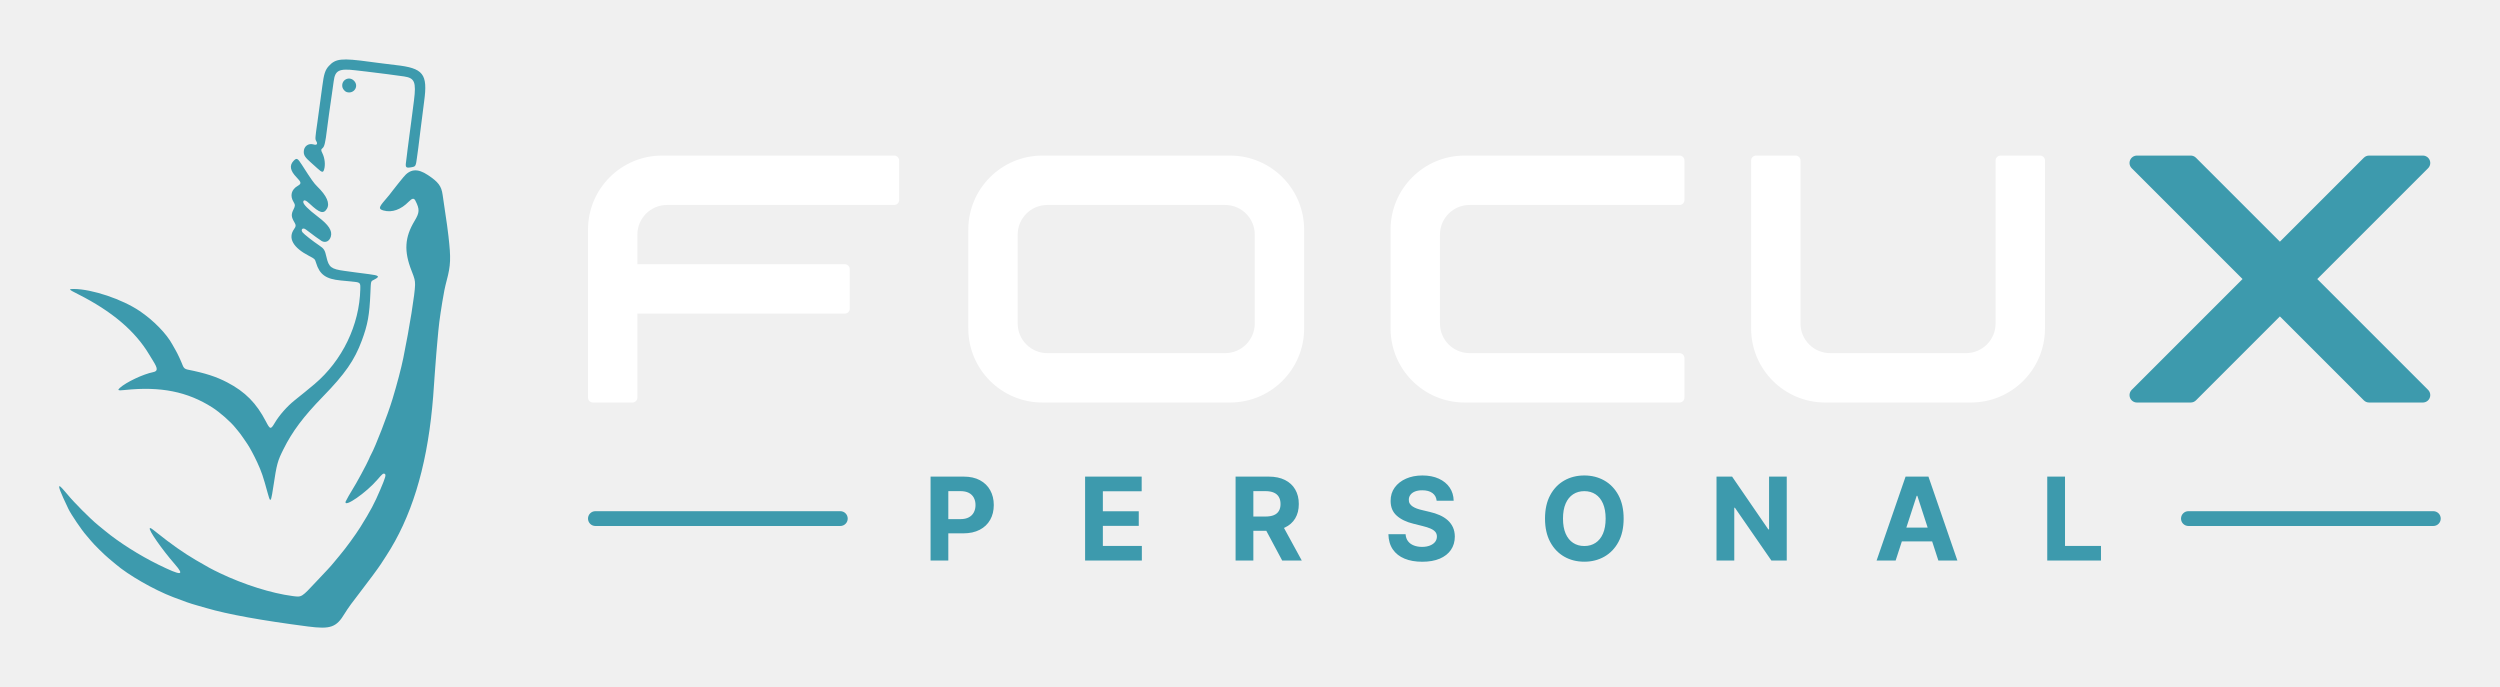
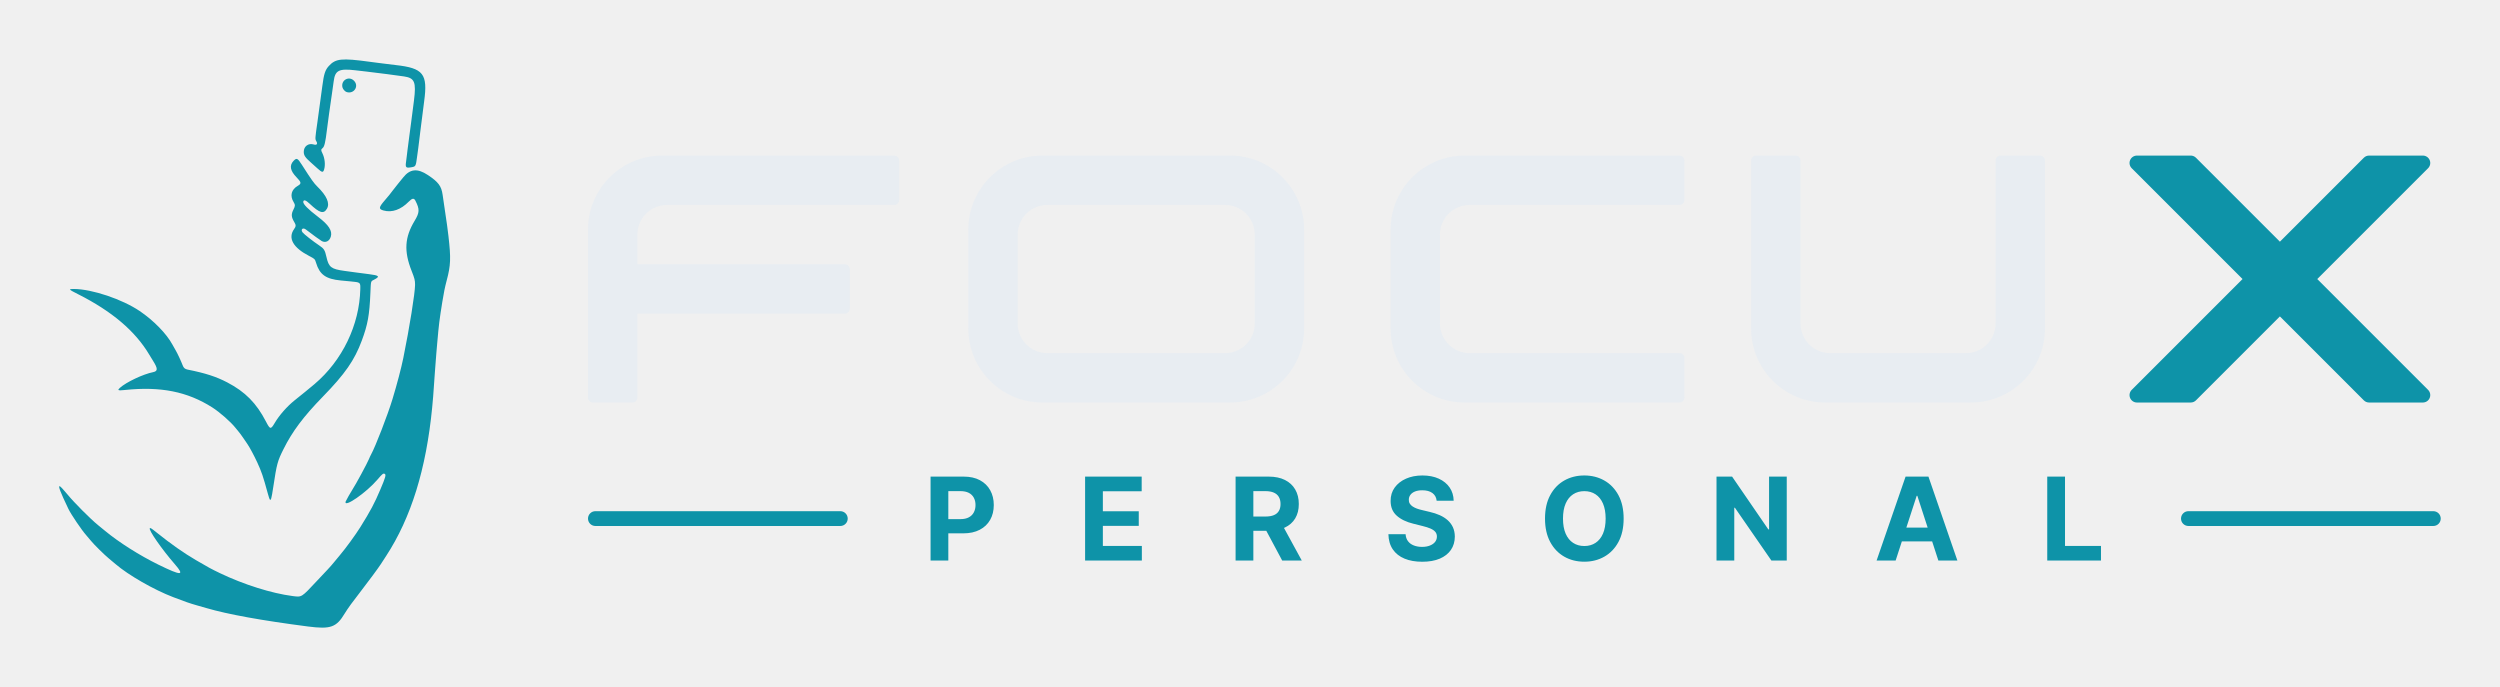
<svg xmlns="http://www.w3.org/2000/svg" viewBox="0 0 1012.37 278" width="1012.37" height="278" role="img" aria-labelledby="t">
-   <path fill="#3D9AAD" fill-rule="evenodd" d="M124.75 253.7C105.99 251.27 92.25 248.78 83.62 246.25C83.1 246.1 81.29 245.58 79.6 245.1C76.95 244.35 75.05 243.69 70.11 241.8C62.35 238.84 51.96 232.88 46.77 228.41C46.13 227.85 44.96 226.88 44.19 226.25C42.39 224.79 38.06 220.52 36.84 219.01C36.33 218.36 35.49 217.38 34.98 216.81C33.15 214.79 28.74 208.28 27.66 206C24.36 199.07 23.52 196.87 24.17 196.87C24.4 196.87 25.91 198.48 27.33 200.23C29.89 203.39 36.66 210.18 39.66 212.61C40.62 213.4 41.92 214.45 42.53 214.96C48.2 219.65 56.5 224.9 64.18 228.67C73.54 233.25 74.91 233.21 70.82 228.5C65.49 222.37 60.05 214.53 60.67 213.91C60.9 213.68 61.28 213.92 63.45 215.66C69.26 220.32 74.38 223.92 79.38 226.84C84.44 229.81 85.5 230.38 89.1 232.11C98.68 236.7 109.96 240.26 118.44 241.36C122.28 241.85 121.94 242.07 128.41 235.16C129.93 233.53 131.88 231.46 132.73 230.57C133.57 229.67 134.66 228.45 135.13 227.84C135.61 227.24 136.69 225.93 137.55 224.92C139.98 222.06 143.97 216.59 145.97 213.38C150.05 206.84 151.66 203.81 154.01 198.25C156.14 193.24 156.42 192.23 155.79 191.89C155.21 191.58 154.84 191.87 152.92 194.13C148.37 199.49 139.09 205.91 139.97 203.09C140.08 202.73 142.22 198.96 142.8 198.11C143.96 196.39 148.77 187.5 149.39 185.93C149.63 185.31 150.04 184.45 150.28 184.01C151.99 180.98 157.03 167.94 158.93 161.65C160.77 155.58 162.5 149.02 163.33 144.92C165.82 132.71 168.08 118.6 168.08 115.32C168.08 113.5 167.9 112.8 166.69 109.72C163.53 101.73 163.86 96.12 167.89 89.44C169.94 86.04 169.99 84.75 168.21 81.26C167.65 80.14 166.9 80.25 165.55 81.63C162.34 84.91 158.73 86.19 155.32 85.24C153.25 84.67 153.33 84.01 155.83 81.11C157.4 79.29 158.06 78.48 158.95 77.26C159.42 76.62 160.4 75.37 161.13 74.49C161.86 73.6 162.83 72.41 163.29 71.83C166.06 68.36 169.06 68.08 173.3 70.9C177.53 73.72 178.74 75.34 179.24 78.88C179.36 79.76 179.67 81.83 179.91 83.47C181.01 90.84 181.24 92.51 181.59 95.53C182.64 104.66 182.53 107.42 180.87 113.64C180.16 116.3 179.68 118.68 179.11 122.27C177.9 129.86 177.74 131.15 177.06 138.85C176.95 140.18 176.79 141.99 176.71 142.87C176.63 143.76 176.49 145.5 176.41 146.74C176.32 147.99 176.19 149.77 176.11 150.69C176.04 151.61 175.91 153.39 175.83 154.64C175.48 159.89 175.35 161.47 175.01 165.01C172.58 189.99 166.47 209.68 156.32 225.21C155.67 226.22 154.7 227.7 154.18 228.5C153.13 230.11 149.42 235.14 146.69 238.66C142.93 243.49 140.78 246.45 139.58 248.44C136.23 254.04 133.87 254.88 124.75 253.7ZM109.22 202.23C109.13 202.12 108.78 201.05 108.45 199.85C106.53 192.82 105.96 191.14 104.17 187.24C102.96 184.6 101.03 181.01 100.16 179.77C99.79 179.25 99 178.1 98.41 177.21C97.81 176.33 97.02 175.25 96.64 174.82C96.27 174.38 95.68 173.67 95.33 173.22C93.39 170.78 89 166.93 85.96 164.99C75.88 158.57 65.04 156.41 50.51 157.93C47.77 158.22 47.43 158.07 48.54 157.07C51.12 154.74 57.9 151.53 62.04 150.69C63.94 150.3 63.94 149.24 62.03 146.21C61.63 145.58 60.91 144.4 60.43 143.59C54.73 134.02 45.3 126.03 31.55 119.1C27.72 117.17 27.59 117 29.99 117.02C37.32 117.08 49.49 121.17 56.56 125.95C62.2 129.76 67.47 135.16 69.84 139.57C70.21 140.26 70.82 141.35 71.21 142C71.89 143.15 73.37 146.33 73.97 147.94C74.36 149 74.9 149.45 75.98 149.67C83.11 151.08 87.58 152.53 92.02 154.85C99.29 158.64 103.84 163.25 107.7 170.71C109.39 173.97 109.64 174.01 111.3 171.19C113.08 168.16 116.31 164.5 119.27 162.14C121.99 159.98 125.5 157.12 127.35 155.55C138.62 146.02 145.57 131.6 145.9 117.13C145.96 114.28 146.04 114.34 141.83 113.94C140.55 113.82 138.84 113.66 138.02 113.58C131.95 113 129.44 111.21 127.98 106.4C127.52 104.89 127.45 104.82 125.15 103.63C118.63 100.25 116.49 96.39 119.12 92.73C119.9 91.64 119.9 91.15 119.14 89.88C117.93 87.89 117.87 86.71 118.85 84.82C119.57 83.42 119.58 82.94 118.91 81.85C117.31 79.26 117.96 76.75 120.63 75.22C122.13 74.36 122.04 73.8 120.07 71.78C117.49 69.13 117.11 66.99 118.88 65.14C120.14 63.83 120.51 64.01 122.27 66.77C126.08 72.74 127.11 74.19 128.47 75.52C132.34 79.29 133.67 82.34 132.39 84.52C131.07 86.77 129.42 86.29 125.39 82.49C123.81 81 122.95 80.74 122.8 81.71C122.67 82.62 124.78 84.76 128.77 87.79C133.12 91.09 134.65 93.45 133.97 95.8C133.43 97.66 131.85 98.45 130.31 97.63C129.76 97.34 126.5 94.97 123.85 92.93C122.64 92.01 121.63 92.89 122.52 94.09C123.06 94.81 126.72 97.69 129.28 99.4C131.22 100.7 131.57 101.27 132.2 104.08C133.12 108.21 134.11 108.97 139.51 109.7C141.04 109.9 143.21 110.2 144.33 110.36C145.46 110.52 147.72 110.81 149.36 111.01C153.59 111.53 154.01 111.97 151.47 113.26C150.12 113.94 150.2 113.66 150 118.45C149.63 127.57 148.93 131.42 146.49 137.98C143.53 145.92 139.72 151.41 130.74 160.62C122.86 168.72 118.39 174.68 114.81 181.86C112.36 186.76 112.08 187.81 110.65 197.28C109.92 202.09 109.71 202.82 109.22 202.23ZM128.6 68.24C127.79 67.5 126.56 66.39 125.86 65.78C123.59 63.78 123.01 62.91 123.01 61.48C123.01 59.24 124.88 57.86 127.02 58.5C128.28 58.88 128.75 58.31 128.1 57.2C127.56 56.29 127.57 56.22 128.55 49.35C129.37 43.59 130 39.01 130.54 34.74C131.15 29.98 131.68 28.34 133.16 26.72C135.92 23.71 138.33 23.46 149.74 25.02C150.87 25.17 152.41 25.37 153.17 25.47C153.94 25.56 155.48 25.76 156.61 25.9C157.73 26.05 159.34 26.24 160.19 26.34C171.43 27.58 173.27 29.9 171.77 40.95C171.35 44.07 171.08 46.2 170.71 49.28C170.64 49.88 170.44 51.43 170.27 52.71C170.1 54 169.87 55.91 169.75 56.95C169.63 58 169.47 59.28 169.4 59.8C169.32 60.32 169.12 61.8 168.95 63.09C168.36 67.52 168.42 67.41 166.41 67.76C164.44 68.1 164.12 67.79 164.4 65.77C164.49 65.18 164.63 64.04 164.72 63.23C164.81 62.43 164.94 61.35 165.01 60.82C165.14 59.84 165.23 59.2 165.75 55.12C165.92 53.8 166.25 51.37 166.47 49.72C166.91 46.56 166.94 46.36 167.65 40.59C168.57 33.2 167.9 31.59 163.61 30.95C160.94 30.55 152.85 29.5 148.21 28.96C146.88 28.81 144.97 28.59 143.97 28.47C137.25 27.68 135.69 28.47 135.13 32.91C135 33.92 134.71 36.02 134.47 37.59C133.68 42.91 132.76 49.57 132.42 52.35C131.78 57.7 131.37 59.42 130.6 60C129.96 60.5 129.94 60.84 130.52 61.99C131.52 63.96 131.82 66.69 131.26 68.6C130.86 69.96 130.42 69.9 128.6 68.24ZM140.4 37.29C139.75 37.1 138.91 36.19 138.7 35.45C137.9 32.58 141.23 30.57 143.33 32.68C145.5 34.84 143.38 38.18 140.4 37.29Z" />
+   <path fill="#0E93A8" fill-rule="evenodd" d="M124.75 253.7C105.99 251.27 92.25 248.78 83.62 246.25C83.1 246.1 81.29 245.58 79.6 245.1C76.95 244.35 75.05 243.69 70.11 241.8C62.35 238.84 51.96 232.88 46.77 228.41C46.13 227.85 44.96 226.88 44.19 226.25C42.39 224.79 38.06 220.52 36.84 219.01C36.33 218.36 35.49 217.38 34.98 216.81C33.15 214.79 28.74 208.28 27.66 206C24.36 199.07 23.52 196.87 24.17 196.87C24.4 196.87 25.91 198.48 27.33 200.23C29.89 203.39 36.66 210.18 39.66 212.61C40.62 213.4 41.92 214.45 42.53 214.96C48.2 219.65 56.5 224.9 64.18 228.67C73.54 233.25 74.91 233.21 70.82 228.5C65.49 222.37 60.05 214.53 60.67 213.91C60.9 213.68 61.28 213.92 63.45 215.66C69.26 220.32 74.38 223.92 79.38 226.84C84.44 229.81 85.5 230.38 89.1 232.11C98.68 236.7 109.96 240.26 118.44 241.36C122.28 241.85 121.94 242.07 128.41 235.16C129.93 233.53 131.88 231.46 132.73 230.57C133.57 229.67 134.66 228.45 135.13 227.84C135.61 227.24 136.69 225.93 137.55 224.92C139.98 222.06 143.97 216.59 145.97 213.38C150.05 206.84 151.66 203.81 154.01 198.25C156.14 193.24 156.42 192.23 155.79 191.89C155.21 191.58 154.84 191.87 152.92 194.13C148.37 199.49 139.09 205.91 139.97 203.09C140.08 202.73 142.22 198.96 142.8 198.11C143.96 196.39 148.77 187.5 149.39 185.93C149.63 185.31 150.04 184.45 150.28 184.01C151.99 180.98 157.03 167.94 158.93 161.65C160.77 155.58 162.5 149.02 163.33 144.92C165.82 132.71 168.08 118.6 168.08 115.32C168.08 113.5 167.9 112.8 166.69 109.72C163.53 101.73 163.86 96.12 167.89 89.44C169.94 86.04 169.99 84.75 168.21 81.26C167.65 80.14 166.9 80.25 165.55 81.63C162.34 84.91 158.73 86.19 155.32 85.24C153.25 84.67 153.33 84.01 155.83 81.11C157.4 79.29 158.06 78.48 158.95 77.26C159.42 76.62 160.4 75.37 161.13 74.49C161.86 73.6 162.83 72.41 163.29 71.83C166.06 68.36 169.06 68.08 173.3 70.9C177.53 73.72 178.74 75.34 179.24 78.88C179.36 79.76 179.67 81.83 179.91 83.47C181.01 90.84 181.24 92.51 181.59 95.53C182.64 104.66 182.53 107.42 180.87 113.64C180.16 116.3 179.68 118.68 179.11 122.27C177.9 129.86 177.74 131.15 177.06 138.85C176.95 140.18 176.79 141.99 176.71 142.87C176.63 143.76 176.49 145.5 176.41 146.74C176.32 147.99 176.19 149.77 176.11 150.69C176.04 151.61 175.91 153.39 175.83 154.64C175.48 159.89 175.35 161.47 175.01 165.01C172.58 189.99 166.47 209.68 156.32 225.21C155.67 226.22 154.7 227.7 154.18 228.5C153.13 230.11 149.42 235.14 146.69 238.66C142.93 243.49 140.78 246.45 139.58 248.44C136.23 254.04 133.87 254.88 124.75 253.7ZM109.22 202.23C109.13 202.12 108.78 201.05 108.45 199.85C106.53 192.82 105.96 191.14 104.17 187.24C102.96 184.6 101.03 181.01 100.16 179.77C99.79 179.25 99 178.1 98.41 177.21C97.81 176.33 97.02 175.25 96.64 174.82C96.27 174.38 95.68 173.67 95.33 173.22C93.39 170.78 89 166.93 85.96 164.99C75.88 158.57 65.04 156.41 50.51 157.93C47.77 158.22 47.43 158.07 48.54 157.07C51.12 154.74 57.9 151.53 62.04 150.69C63.94 150.3 63.94 149.24 62.03 146.21C61.63 145.58 60.91 144.4 60.43 143.59C54.73 134.02 45.3 126.03 31.55 119.1C27.72 117.17 27.59 117 29.99 117.02C37.32 117.08 49.49 121.17 56.56 125.95C62.2 129.76 67.47 135.16 69.84 139.57C70.21 140.26 70.82 141.35 71.21 142C71.89 143.15 73.37 146.33 73.97 147.94C74.36 149 74.9 149.45 75.98 149.67C83.11 151.08 87.58 152.53 92.02 154.85C99.29 158.64 103.84 163.25 107.7 170.71C109.39 173.97 109.64 174.01 111.3 171.19C113.08 168.16 116.31 164.5 119.27 162.14C121.99 159.98 125.5 157.12 127.35 155.55C138.62 146.02 145.57 131.6 145.9 117.13C145.96 114.28 146.04 114.34 141.83 113.94C140.55 113.82 138.84 113.66 138.02 113.58C131.95 113 129.44 111.21 127.98 106.4C127.52 104.89 127.45 104.82 125.15 103.63C118.63 100.25 116.49 96.39 119.12 92.73C119.9 91.64 119.9 91.15 119.14 89.88C117.93 87.89 117.87 86.71 118.85 84.82C119.57 83.42 119.58 82.94 118.91 81.85C117.31 79.26 117.96 76.75 120.63 75.22C122.13 74.36 122.04 73.8 120.07 71.78C117.49 69.13 117.11 66.99 118.88 65.14C120.14 63.83 120.51 64.01 122.27 66.77C126.08 72.74 127.11 74.19 128.47 75.52C132.34 79.29 133.67 82.34 132.39 84.52C131.07 86.77 129.42 86.29 125.39 82.49C123.81 81 122.95 80.74 122.8 81.71C122.67 82.62 124.78 84.76 128.77 87.79C133.12 91.09 134.65 93.45 133.97 95.8C133.43 97.66 131.85 98.45 130.31 97.63C129.76 97.34 126.5 94.97 123.85 92.93C122.64 92.01 121.63 92.89 122.52 94.09C123.06 94.81 126.72 97.69 129.28 99.4C131.22 100.7 131.57 101.27 132.2 104.08C133.12 108.21 134.11 108.97 139.51 109.7C141.04 109.9 143.21 110.2 144.33 110.36C145.46 110.52 147.72 110.81 149.36 111.01C153.59 111.53 154.01 111.97 151.47 113.26C150.12 113.94 150.2 113.66 150 118.45C149.63 127.57 148.93 131.42 146.49 137.98C143.53 145.92 139.72 151.41 130.74 160.62C122.86 168.72 118.39 174.68 114.81 181.86C112.36 186.76 112.08 187.81 110.65 197.28C109.92 202.09 109.71 202.82 109.22 202.23ZM128.6 68.24C127.79 67.5 126.56 66.39 125.86 65.78C123.59 63.78 123.01 62.91 123.01 61.48C123.01 59.24 124.88 57.86 127.02 58.5C128.28 58.88 128.75 58.31 128.1 57.2C127.56 56.29 127.57 56.22 128.55 49.35C129.37 43.59 130 39.01 130.54 34.74C131.15 29.98 131.68 28.34 133.16 26.72C135.92 23.71 138.33 23.46 149.74 25.02C150.87 25.17 152.41 25.37 153.17 25.47C153.94 25.56 155.48 25.76 156.61 25.9C157.73 26.05 159.34 26.24 160.19 26.34C171.43 27.58 173.27 29.9 171.77 40.95C171.35 44.07 171.08 46.2 170.71 49.28C170.64 49.88 170.44 51.43 170.27 52.71C170.1 54 169.87 55.91 169.75 56.95C169.63 58 169.47 59.28 169.4 59.8C169.32 60.32 169.12 61.8 168.95 63.09C168.36 67.52 168.42 67.41 166.41 67.76C164.44 68.1 164.12 67.79 164.4 65.77C164.49 65.18 164.63 64.04 164.72 63.23C164.81 62.43 164.94 61.35 165.01 60.82C165.14 59.84 165.23 59.2 165.75 55.12C165.92 53.8 166.25 51.37 166.47 49.72C166.91 46.56 166.94 46.36 167.65 40.59C168.57 33.2 167.9 31.59 163.61 30.95C160.94 30.55 152.85 29.5 148.21 28.96C146.88 28.81 144.97 28.59 143.97 28.47C137.25 27.68 135.69 28.47 135.13 32.91C135 33.92 134.71 36.02 134.47 37.59C133.68 42.91 132.76 49.57 132.42 52.35C131.78 57.7 131.37 59.42 130.6 60C129.96 60.5 129.94 60.84 130.52 61.99C131.52 63.96 131.82 66.69 131.26 68.6C130.86 69.96 130.42 69.9 128.6 68.24ZM140.4 37.29C139.75 37.1 138.91 36.19 138.7 35.45C137.9 32.58 141.23 30.57 143.33 32.68C145.5 34.84 143.38 38.18 140.4 37.29Z" />
  <g transform="translate(238.11 63)">
-     <path fill="#FFFFFF" fill-rule="nonzero" d="M0 98L0 30A30 30 0 0 1 30 0L124 0A2 2 0 0 1 126 2L126 18A2 2 0 0 1 124 20L32 20A12 12 0 0 0 20 32L20 44L104 44A2 2 0 0 1 106 46L106 62A2 2 0 0 1 104 64L20 64L20 98A2 2 0 0 1 18 100L2 100A2 2 0 0 1 0 98ZM154 70L154 30A30 30 0 0 1 184 0L260 0A30 30 0 0 1 290 30L290 70A30 30 0 0 1 260 100L184 100A30 30 0 0 1 154 70ZM174 32L174 68A12 12 0 0 0 186 80L258 80A12 12 0 0 0 270 68L270 32A12 12 0 0 0 258 20L186 20A12 12 0 0 0 174 32ZM444 2L444 18A2 2 0 0 1 442 20L357 20A12 12 0 0 0 345 32L345 68A12 12 0 0 0 357 80L442 80A2 2 0 0 1 444 82L444 98A2 2 0 0 1 442 100L355 100A30 30 0 0 1 325 70L325 30A30 30 0 0 1 355 0L442 0A2 2 0 0 1 444 2ZM471 70L471 2A2 2 0 0 1 473 0L489 0A2 2 0 0 1 491 2L491 68A12 12 0 0 0 503 80L558 80A12 12 0 0 0 570 68L570 2A2 2 0 0 1 572 0L588 0A2 2 0 0 1 590 2L590 70A30 30 0 0 1 560 100L501 100A30 30 0 0 1 471 70Z" />
-     <path fill="#3D9AAD" fill-rule="nonzero" d="M719.12 99.12L625.12 5.12A3 3 0 0 1 627.24 0L649.02 0A3 3 0 0 1 651.14 0.88L745.14 94.88A3 3 0 0 1 743.02 100L721.24 100A3 3 0 0 1 719.12 99.12ZM625.12 94.88L719.12 0.88A3 3 0 0 1 721.24 0L743.02 0A3 3 0 0 1 745.14 5.12L651.14 99.12A3 3 0 0 1 649.02 100L627.24 100A3 3 0 0 1 625.12 94.88Z" />
+     <path fill="#E8EDF2" fill-rule="nonzero" d="M0 98L0 30A30 30 0 0 1 30 0L124 0A2 2 0 0 1 126 2L126 18A2 2 0 0 1 124 20L32 20A12 12 0 0 0 20 32L20 44L104 44A2 2 0 0 1 106 46L106 62A2 2 0 0 1 104 64L20 64L20 98A2 2 0 0 1 18 100L2 100A2 2 0 0 1 0 98ZM154 70L154 30A30 30 0 0 1 184 0L260 0A30 30 0 0 1 290 30L290 70A30 30 0 0 1 260 100L184 100A30 30 0 0 1 154 70ZM174 32L174 68A12 12 0 0 0 186 80L258 80A12 12 0 0 0 270 68L270 32A12 12 0 0 0 258 20L186 20A12 12 0 0 0 174 32ZM444 2L444 18A2 2 0 0 1 442 20L357 20A12 12 0 0 0 345 32L345 68A12 12 0 0 0 357 80L442 80A2 2 0 0 1 444 82L444 98A2 2 0 0 1 442 100L355 100A30 30 0 0 1 325 70L325 30A30 30 0 0 1 355 0L442 0A2 2 0 0 1 444 2ZM471 70L471 2A2 2 0 0 1 473 0L489 0A2 2 0 0 1 491 2L491 68A12 12 0 0 0 503 80L558 80A12 12 0 0 0 570 68L570 2A2 2 0 0 1 572 0L588 0A2 2 0 0 1 590 2L590 70A30 30 0 0 1 560 100L501 100A30 30 0 0 1 471 70Z" />
+     <path fill="#0E93A8" fill-rule="nonzero" d="M719.12 99.12L625.12 5.12A3 3 0 0 1 627.24 0L649.02 0A3 3 0 0 1 651.14 0.88L745.14 94.88A3 3 0 0 1 743.02 100L721.24 100A3 3 0 0 1 719.12 99.12ZM625.12 94.88L719.12 0.88A3 3 0 0 1 721.24 0L743.02 0A3 3 0 0 1 745.14 5.12L651.14 99.12A3 3 0 0 1 649.02 100L627.24 100A3 3 0 0 1 625.12 94.88Z" />
  </g>
-   <path fill="#3D9AAD" fill-rule="nonzero" d="M376.83 227V193H390.24Q394.11 193 396.84 194.47Q399.56 195.94 400.99 198.54Q402.43 201.13 402.43 204.52Q402.43 207.91 400.97 210.5Q399.51 213.09 396.74 214.53Q393.98 215.98 390.06 215.98H381.51V210.22H388.9Q390.98 210.22 392.33 209.49Q393.68 208.77 394.35 207.48Q395.03 206.2 395.03 204.52Q395.03 202.83 394.35 201.56Q393.68 200.29 392.32 199.58Q390.96 198.88 388.87 198.88H384.02V227ZM439.41 227V193H462.32V198.93H446.6V207.03H461.14V212.96H446.6V221.07H462.39V227ZM500.35 227V193H513.76Q517.62 193 520.35 194.37Q523.08 195.74 524.51 198.24Q525.95 200.74 525.95 204.11Q525.95 207.49 524.49 209.93Q523.03 212.36 520.26 213.65Q517.5 214.95 513.58 214.95H504.6V209.17H512.42Q514.48 209.17 515.84 208.61Q517.2 208.04 517.87 206.91Q518.55 205.78 518.55 204.11Q518.55 202.41 517.87 201.25Q517.2 200.09 515.83 199.48Q514.46 198.88 512.39 198.88H507.54V227ZM518.71 211.53 527.16 227H519.23L510.96 211.53ZM581.77 202.78Q581.57 200.77 580.06 199.66Q578.55 198.54 575.96 198.54Q574.2 198.54 572.99 199.03Q571.78 199.52 571.14 200.39Q570.5 201.25 570.5 202.35Q570.47 203.26 570.89 203.94Q571.31 204.62 572.06 205.11Q572.81 205.6 573.79 205.96Q574.77 206.31 575.88 206.56L578.94 207.29Q581.16 207.79 583.02 208.62Q584.88 209.45 586.24 210.66Q587.6 211.88 588.36 213.52Q589.11 215.16 589.13 217.29Q589.11 220.41 587.54 222.69Q585.97 224.97 583.03 226.23Q580.08 227.48 575.93 227.48Q571.81 227.48 568.77 226.22Q565.72 224.96 564.02 222.48Q562.32 219.99 562.23 216.33H569.19Q569.31 218.04 570.18 219.17Q571.05 220.31 572.52 220.88Q573.99 221.46 575.85 221.46Q577.67 221.46 579.03 220.92Q580.38 220.39 581.13 219.45Q581.87 218.5 581.87 217.27Q581.87 216.13 581.2 215.35Q580.53 214.57 579.24 214.02Q577.96 213.47 576.1 213.02L572.39 212.09Q568.09 211.05 565.6 208.82Q563.11 206.6 563.13 202.83Q563.11 199.74 564.78 197.43Q566.45 195.12 569.37 193.83Q572.29 192.54 576.01 192.54Q579.8 192.54 582.63 193.83Q585.46 195.12 587.04 197.43Q588.61 199.74 588.66 202.78ZM657.49 210Q657.49 215.56 655.39 219.46Q653.29 223.36 649.68 225.41Q646.07 227.46 641.57 227.46Q637.03 227.46 633.43 225.41Q629.83 223.35 627.74 219.45Q625.65 215.54 625.65 210Q625.65 204.44 627.74 200.54Q629.83 196.64 633.43 194.59Q637.03 192.54 641.57 192.54Q646.07 192.54 649.68 194.59Q653.29 196.64 655.39 200.54Q657.49 204.44 657.49 210ZM650.2 210Q650.2 206.4 649.13 203.92Q648.06 201.45 646.11 200.17Q644.17 198.89 641.57 198.89Q638.96 198.89 637.02 200.17Q635.07 201.45 634 203.92Q632.93 206.4 632.93 210Q632.93 213.6 634 216.08Q635.07 218.55 637.02 219.83Q638.96 221.11 641.57 221.11Q644.17 221.11 646.11 219.83Q648.06 218.55 649.13 216.08Q650.2 213.6 650.2 210ZM723.54 193V227H717.33L702.54 205.6H702.29V227H695.1V193H701.41L716.08 214.38H716.38V193ZM767.63 227H759.92L771.66 193H780.92L792.64 227H784.94L776.42 200.77H776.16ZM767.14 213.64H785.34V219.25H767.14ZM829.03 227V193H836.22V221.07H850.79V227Z" />
-   <path fill="#3D9AAD" fill-rule="nonzero" d="M238.11 210L238.11 210A3 3 0 0 1 241.11 207L340.28 207A3 3 0 0 1 343.28 210L343.28 210A3 3 0 0 1 340.28 213L241.11 213A3 3 0 0 1 238.11 210ZM883.2 210L883.2 210A3 3 0 0 1 886.2 207L985.37 207A3 3 0 0 1 988.37 210L988.37 210A3 3 0 0 1 985.37 213L886.2 213A3 3 0 0 1 883.2 210Z" />
+   <path fill="#0E93A8" fill-rule="nonzero" d="M376.83 227V193H390.24Q394.11 193 396.84 194.47Q399.56 195.94 400.99 198.54Q402.43 201.13 402.43 204.52Q402.43 207.91 400.97 210.5Q399.51 213.09 396.74 214.53Q393.98 215.98 390.06 215.98H381.51V210.22H388.9Q390.98 210.22 392.33 209.49Q393.68 208.77 394.35 207.48Q395.03 206.2 395.03 204.52Q395.03 202.83 394.35 201.56Q393.68 200.29 392.32 199.58Q390.96 198.88 388.87 198.88H384.02V227ZM439.41 227V193H462.32V198.93H446.6V207.03H461.14V212.96H446.6V221.07H462.39V227ZM500.35 227V193H513.76Q517.62 193 520.35 194.37Q523.08 195.74 524.51 198.24Q525.95 200.74 525.95 204.11Q525.95 207.49 524.49 209.93Q523.03 212.36 520.26 213.65Q517.5 214.95 513.58 214.95H504.6V209.17H512.42Q514.48 209.17 515.84 208.61Q517.2 208.04 517.87 206.91Q518.55 205.78 518.55 204.11Q518.55 202.41 517.87 201.25Q517.2 200.09 515.83 199.48Q514.46 198.88 512.39 198.88H507.54V227ZM518.71 211.53 527.16 227H519.23L510.96 211.53ZM581.77 202.78Q581.57 200.77 580.06 199.66Q578.55 198.54 575.96 198.54Q574.2 198.54 572.99 199.03Q571.78 199.52 571.14 200.39Q570.5 201.25 570.5 202.35Q570.47 203.26 570.89 203.94Q571.31 204.62 572.06 205.11Q572.81 205.6 573.79 205.96Q574.77 206.31 575.88 206.56L578.94 207.29Q581.16 207.79 583.02 208.62Q584.88 209.45 586.24 210.66Q587.6 211.88 588.36 213.52Q589.11 215.16 589.13 217.29Q589.11 220.41 587.54 222.69Q585.97 224.97 583.03 226.23Q580.08 227.48 575.93 227.48Q571.81 227.48 568.77 226.22Q565.72 224.96 564.02 222.48Q562.32 219.99 562.23 216.33H569.19Q569.31 218.04 570.18 219.17Q571.05 220.31 572.52 220.88Q573.99 221.46 575.85 221.46Q577.67 221.46 579.03 220.92Q580.38 220.39 581.13 219.45Q581.87 218.5 581.87 217.27Q581.87 216.13 581.2 215.35Q580.53 214.57 579.24 214.02Q577.96 213.47 576.1 213.02L572.39 212.09Q568.09 211.05 565.6 208.82Q563.11 206.6 563.13 202.83Q563.11 199.74 564.78 197.43Q566.45 195.12 569.37 193.83Q572.29 192.54 576.01 192.54Q579.8 192.54 582.63 193.83Q585.46 195.12 587.04 197.43Q588.61 199.74 588.66 202.78ZM657.49 210Q657.49 215.56 655.39 219.46Q653.29 223.36 649.68 225.41Q646.07 227.46 641.57 227.46Q637.03 227.46 633.43 225.41Q629.83 223.35 627.74 219.45Q625.65 215.54 625.65 210Q625.65 204.44 627.74 200.54Q629.83 196.64 633.43 194.59Q637.03 192.54 641.57 192.54Q646.07 192.54 649.68 194.59Q653.29 196.64 655.39 200.54Q657.49 204.44 657.49 210ZM650.2 210Q650.2 206.4 649.13 203.92Q648.06 201.45 646.11 200.17Q644.17 198.89 641.57 198.89Q638.96 198.89 637.02 200.17Q635.07 201.45 634 203.92Q632.93 206.4 632.93 210Q632.93 213.6 634 216.08Q635.07 218.55 637.02 219.83Q638.96 221.11 641.57 221.11Q644.17 221.11 646.11 219.83Q648.06 218.55 649.13 216.08Q650.2 213.6 650.2 210ZM723.54 193V227H717.33L702.54 205.6H702.29V227H695.1V193H701.41L716.08 214.38H716.38V193ZM767.63 227H759.92L771.66 193H780.92L792.64 227H784.94L776.42 200.77H776.16ZM767.14 213.64H785.34V219.25H767.14ZM829.03 227V193H836.22V221.07H850.79V227Z" />
+   <path fill="#0E93A8" fill-rule="nonzero" d="M238.11 210L238.11 210A3 3 0 0 1 241.11 207L340.28 207A3 3 0 0 1 343.28 210L343.28 210A3 3 0 0 1 340.28 213L241.11 213A3 3 0 0 1 238.11 210ZM883.2 210L883.2 210A3 3 0 0 1 886.2 207L985.37 207A3 3 0 0 1 988.37 210L988.37 210A3 3 0 0 1 985.37 213L886.2 213A3 3 0 0 1 883.2 210Z" />
</svg>
